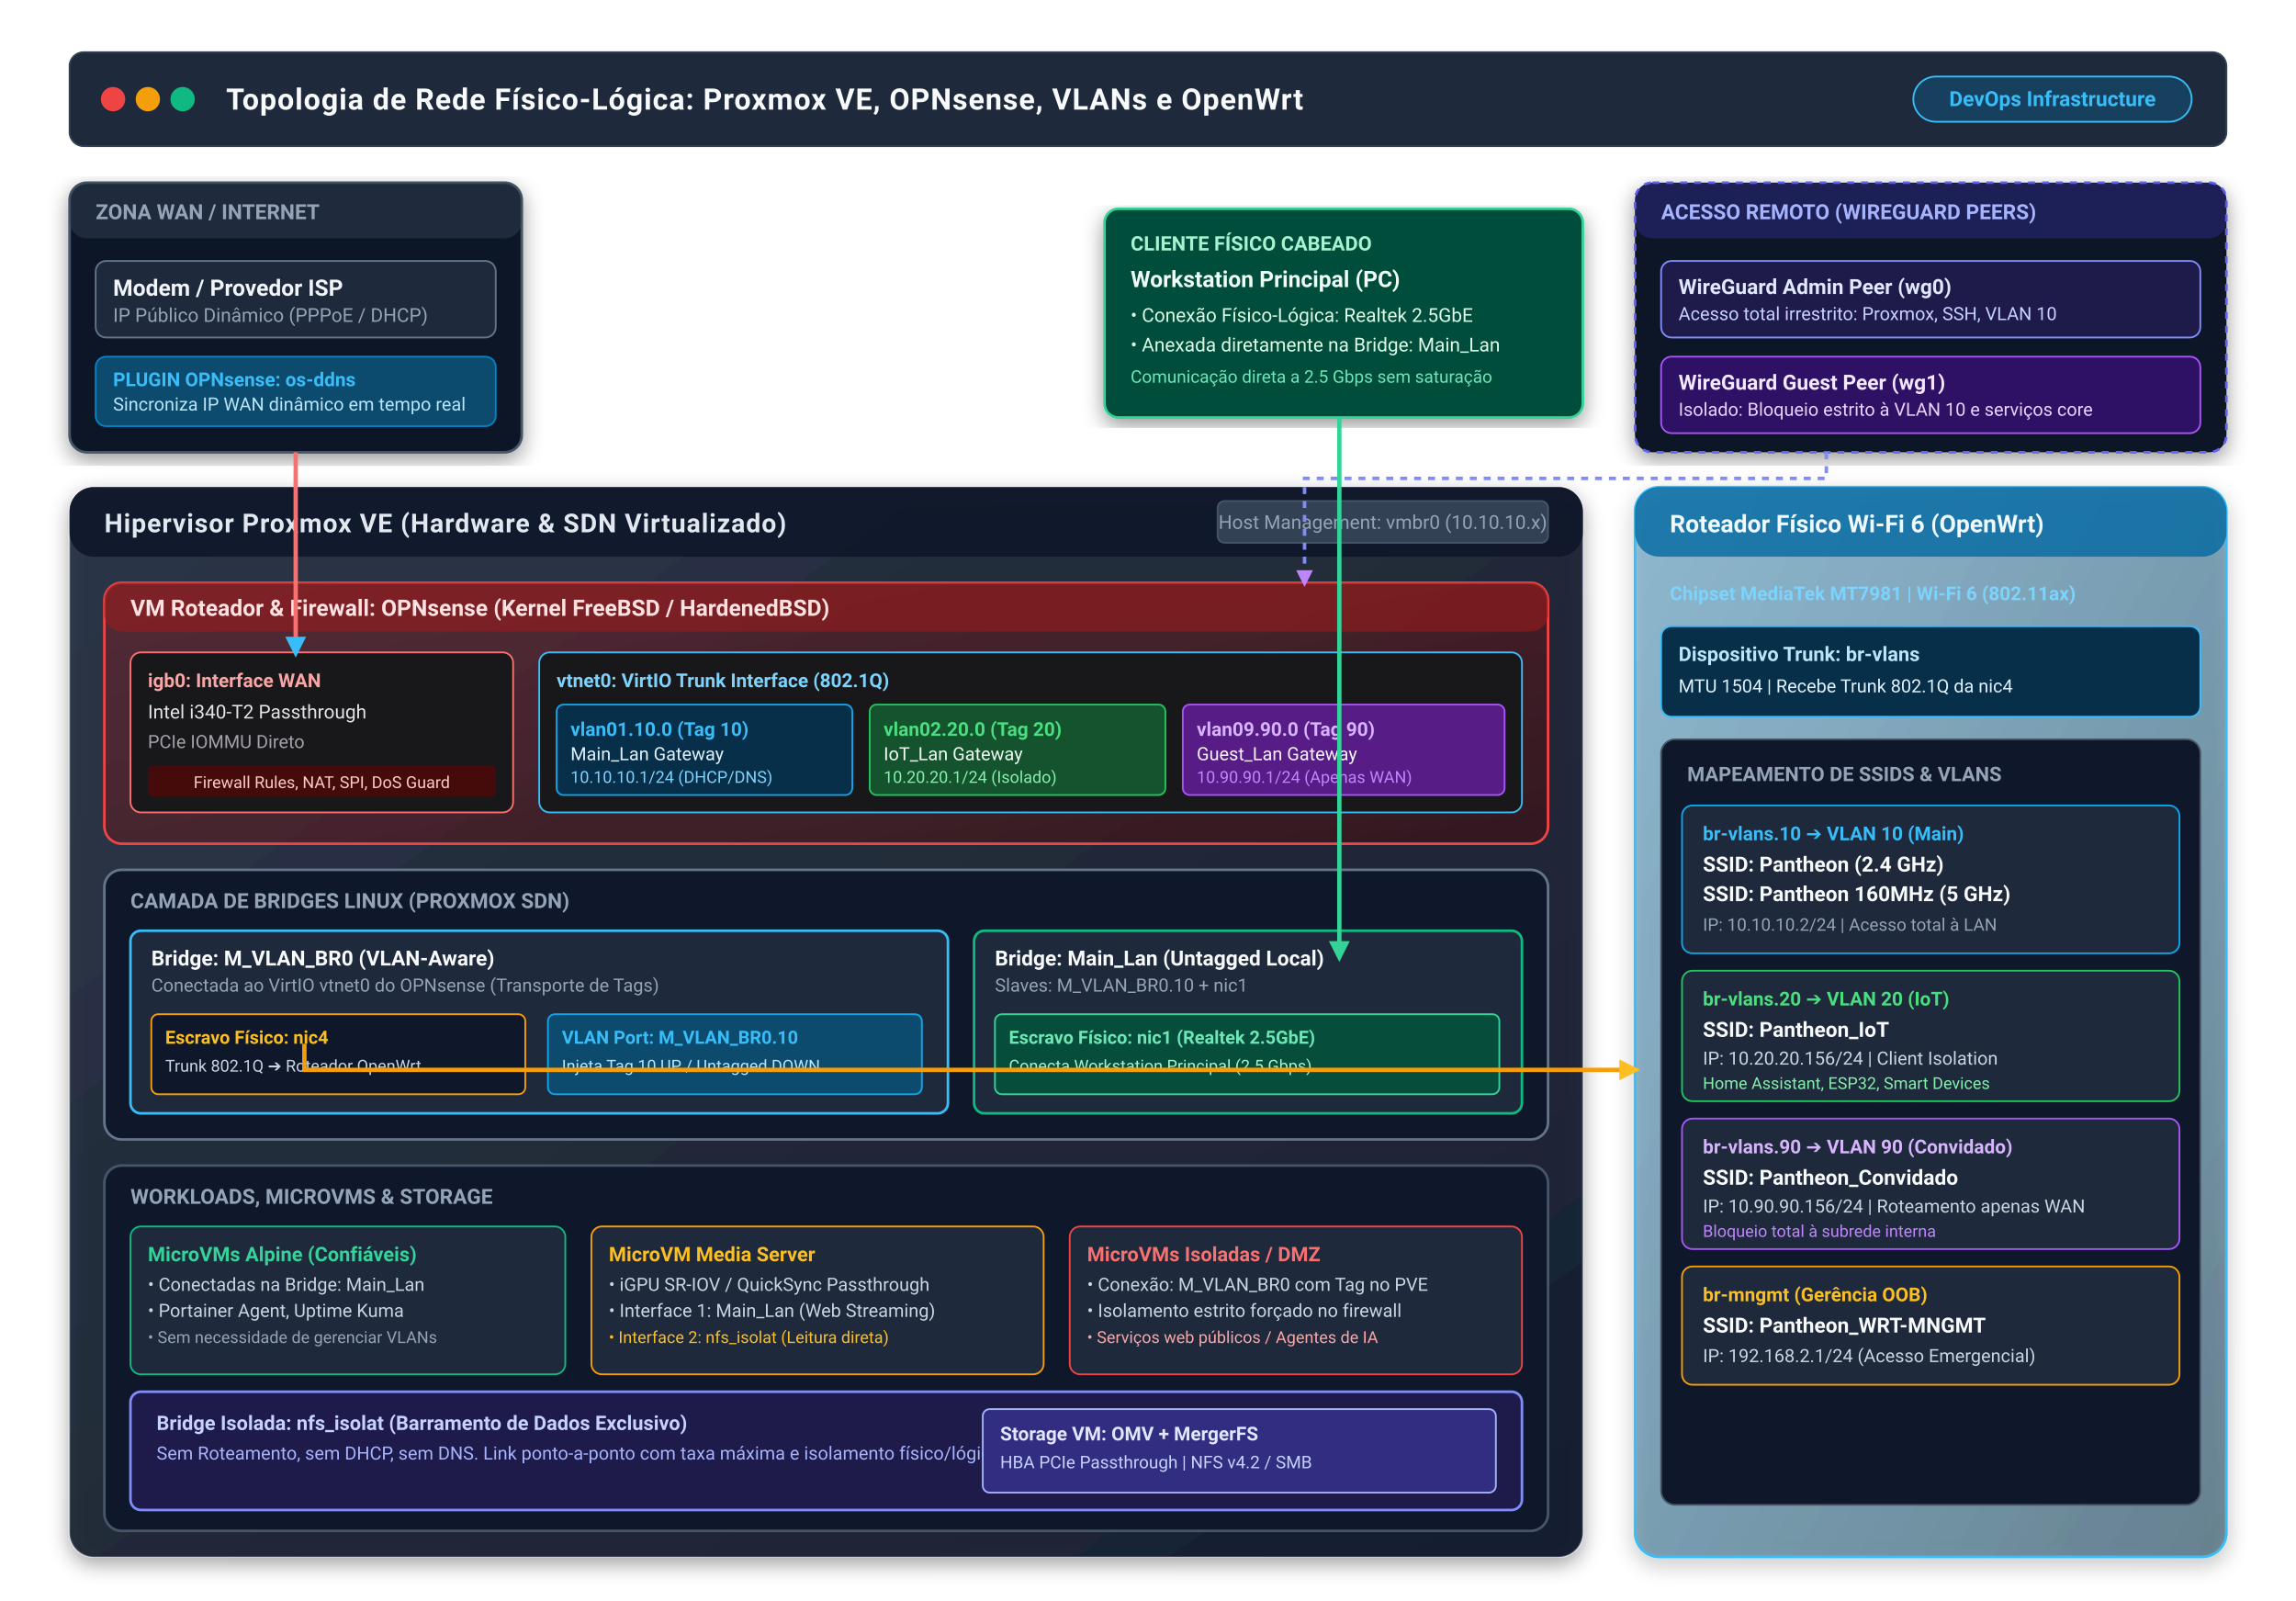
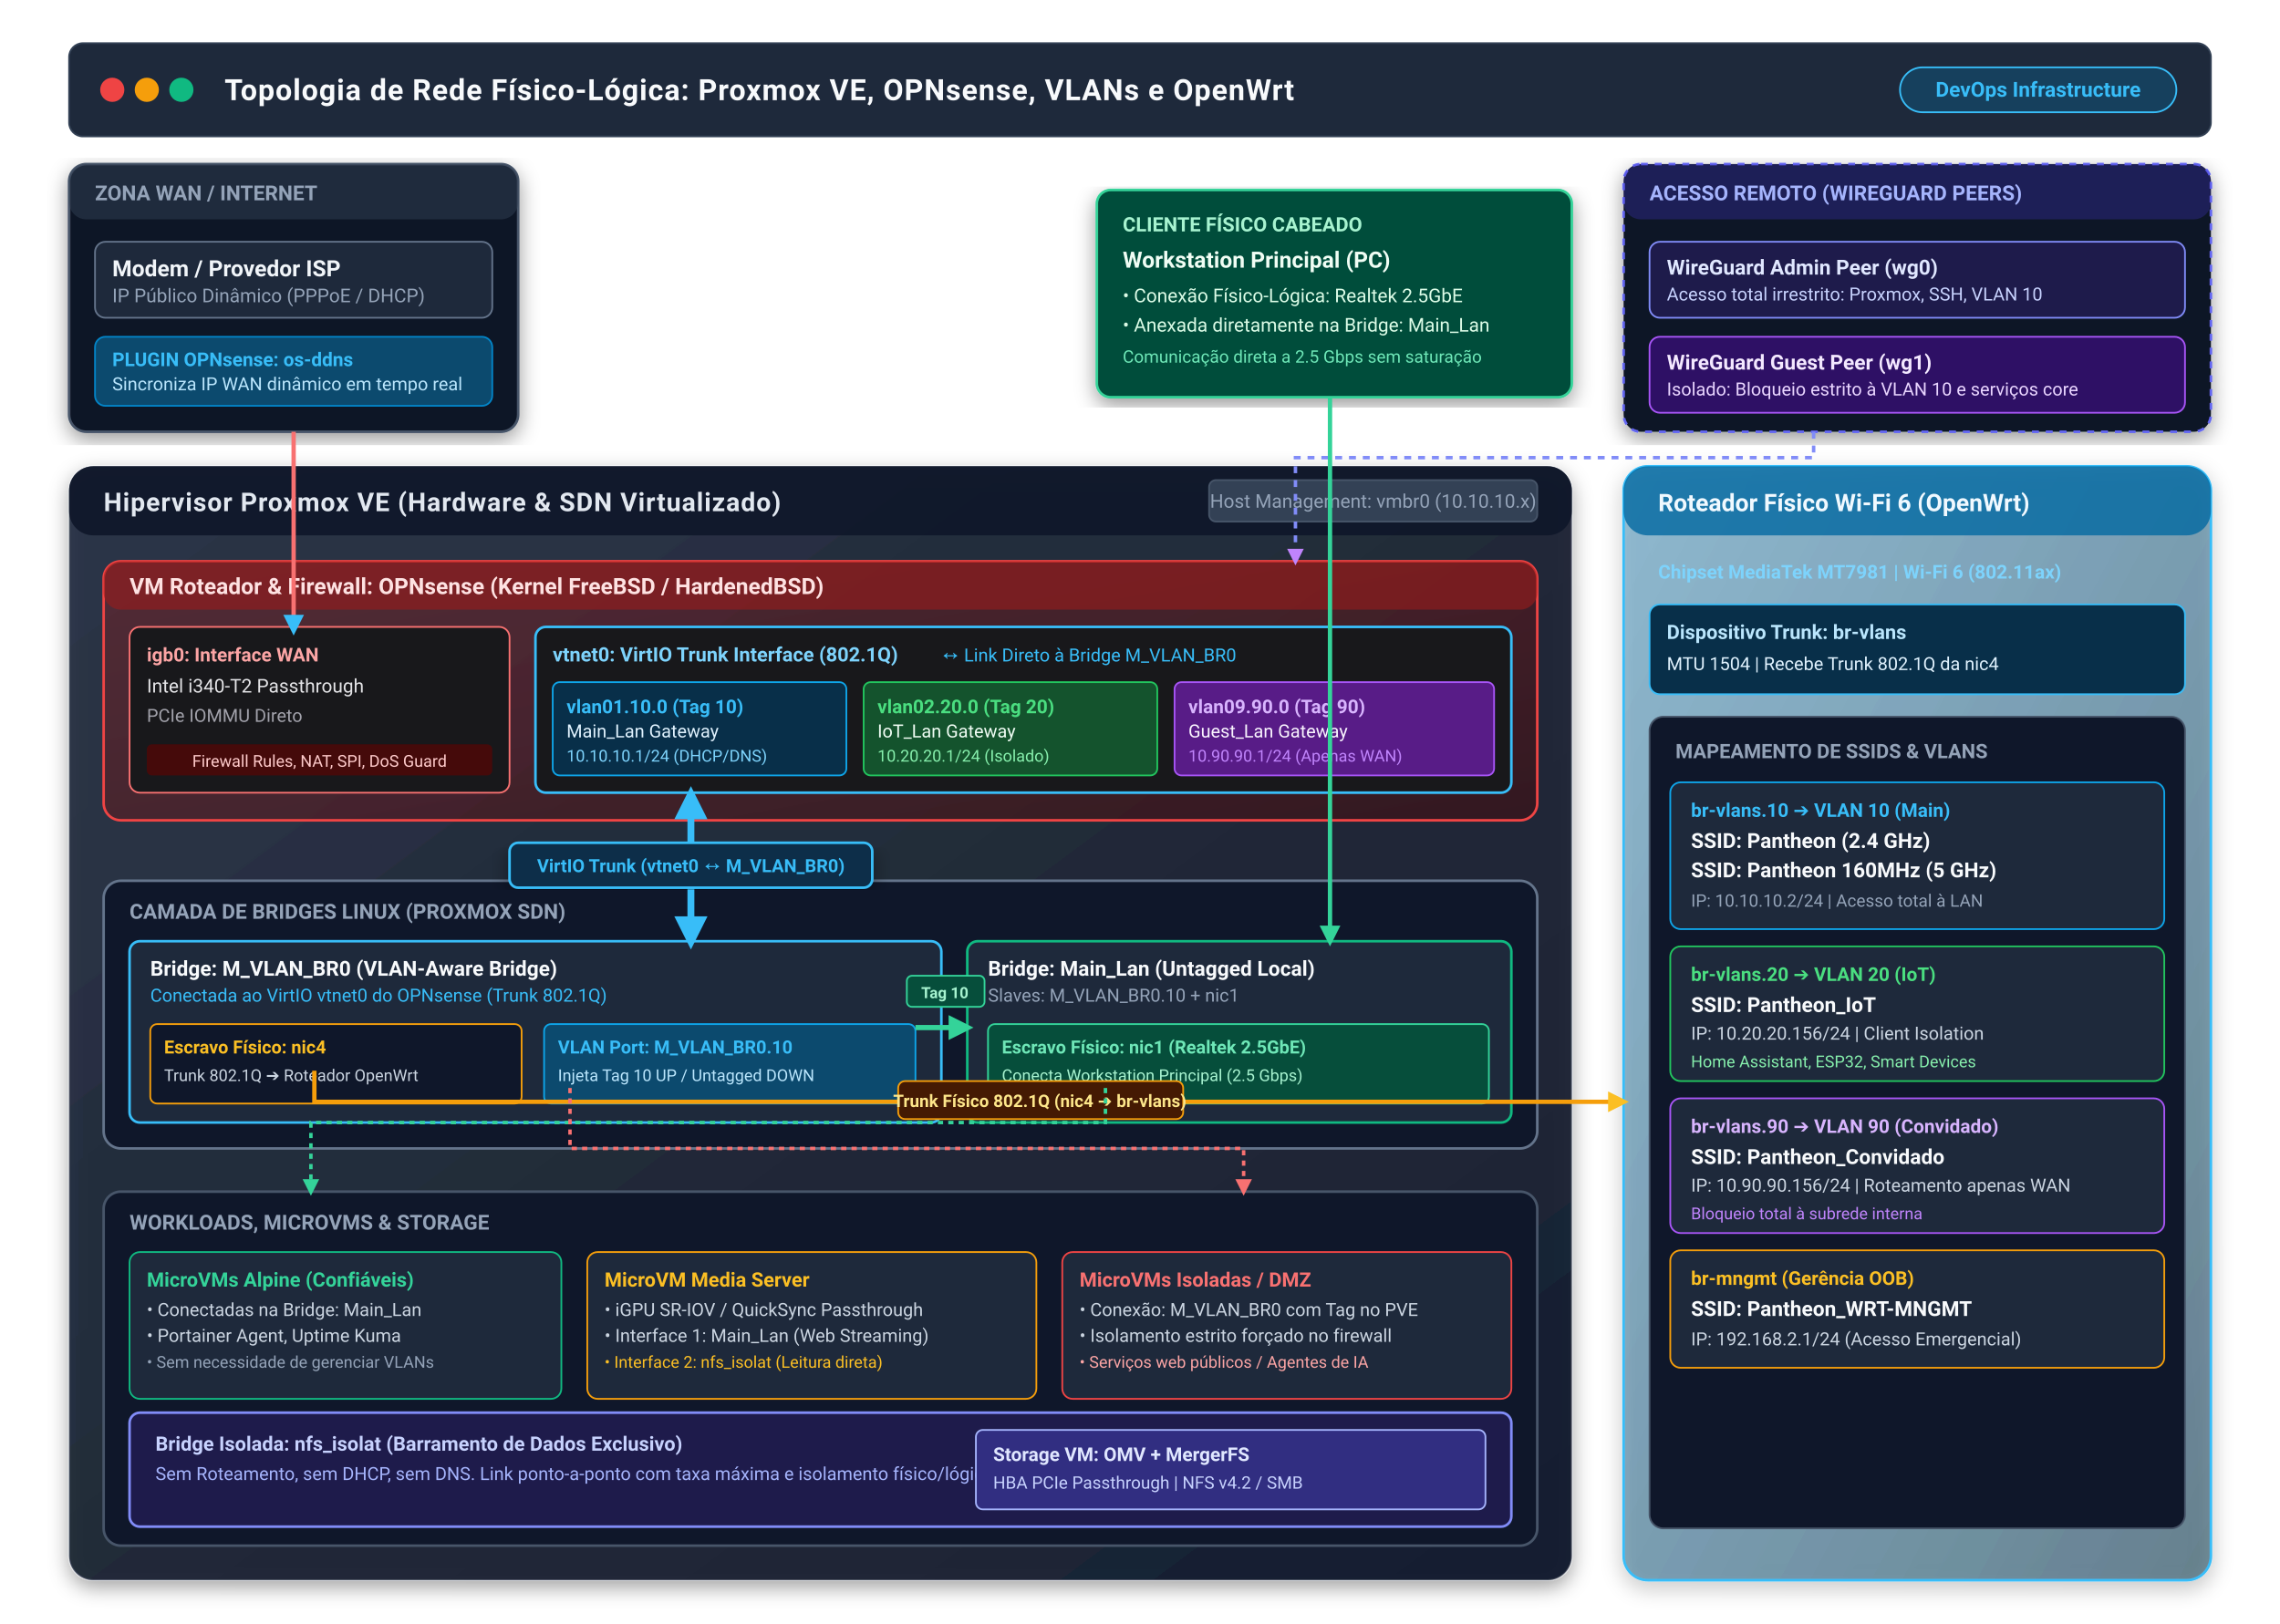
- <svg xmlns="http://www.w3.org/2000/svg" viewBox="0 0 1320 920" width="100%" height="100%" style="background-color: #0b0f19; font-family: -apple-system, BlinkMacSystemFont, 'Segoe UI', Roboto, Helvetica, Arial, sans-serif;">
+ <svg xmlns="http://www.w3.org/2000/svg" viewBox="0 0 1320 940" width="100%" height="100%" style="background-color: #0b0f19; font-family: -apple-system, BlinkMacSystemFont, 'Segoe UI', Roboto, Helvetica, Arial, sans-serif;">
  <defs>
    <linearGradient id="bgGrad" x1="0%" y1="0%" x2="100%" y2="100%">
      <stop offset="0%" stop-color="#0b0f19" />
      <stop offset="100%" stop-color="#111827" />
    </linearGradient>
    <linearGradient id="proxmoxGrad" x1="0%" y1="0%" x2="100%" y2="100%">
      <stop offset="0%" stop-color="#1e293b" stop-opacity="0.9" />
      <stop offset="100%" stop-color="#0f172a" stop-opacity="0.95" />
    </linearGradient>
    <linearGradient id="opnGrad" x1="0%" y1="0%" x2="100%" y2="100%">
      <stop offset="0%" stop-color="#991b1b" stop-opacity="0.35" />
      <stop offset="100%" stop-color="#450a0a" stop-opacity="0.5" />
    </linearGradient>
    <linearGradient id="openwrtGrad" x1="0%" y1="0%" x2="100%" y2="100%">
      <stop offset="0%" stop-color="#0369a1" stop-opacity="0.35" />
      <stop offset="100%" stop-color="#082f49" stop-opacity="0.5" />
    </linearGradient>
-     <linearGradient id="cardGrad" x1="0%" y1="0%" x2="100%" y2="100%">
-       <stop offset="0%" stop-color="#1e293b" />
-       <stop offset="100%" stop-color="#162032" />
-     </linearGradient>
    <filter id="shadow" x="-5%" y="-5%" width="110%" height="110%">
      <feDropShadow dx="0" dy="4" stdDeviation="6" flood-color="#000" flood-opacity="0.4" />
    </filter>
-     <filter id="glowCyan" x="-10%" y="-10%" width="120%" height="120%">
-       <feDropShadow dx="0" dy="0" stdDeviation="4" flood-color="#38bdf8" flood-opacity="0.6" />
-     </filter>
    <marker id="arrow" viewBox="0 0 10 10" refX="6" refY="5" markerWidth="6" markerHeight="6" orient="auto-start-reverse">
      <path d="M 0 1 L 8 5 L 0 9 z" fill="#38bdf8" />
    </marker>
+     <marker id="arrowStartCyan" viewBox="0 0 10 10" refX="2" refY="5" markerWidth="6" markerHeight="6" orient="auto">
+       <path d="M 8 1 L 0 5 L 8 9 z" fill="#38bdf8" />
+     </marker>
    <marker id="arrowAmber" viewBox="0 0 10 10" refX="6" refY="5" markerWidth="6" markerHeight="6" orient="auto-start-reverse">
      <path d="M 0 1 L 8 5 L 0 9 z" fill="#fbbf24" />
    </marker>
    <marker id="arrowPurple" viewBox="0 0 10 10" refX="6" refY="5" markerWidth="6" markerHeight="6" orient="auto-start-reverse">
      <path d="M 0 1 L 8 5 L 0 9 z" fill="#c084fc" />
    </marker>
    <marker id="arrowGreen" viewBox="0 0 10 10" refX="6" refY="5" markerWidth="6" markerHeight="6" orient="auto-start-reverse">
      <path d="M 0 1 L 8 5 L 0 9 z" fill="#34d399" />
    </marker>
+     <marker id="arrowRed" viewBox="0 0 10 10" refX="6" refY="5" markerWidth="6" markerHeight="6" orient="auto-start-reverse">
+       <path d="M 0 1 L 8 5 L 0 9 z" fill="#f87171" />
+     </marker>
  </defs>
-   <g transform="translate(40, 30)">
+   <g transform="translate(40, 25)">
    <rect width="1240" height="54" rx="8" fill="#1e293b" stroke="#334155" stroke-width="1" />
    <circle cx="25" cy="27" r="7" fill="#ef4444" />
    <circle cx="45" cy="27" r="7" fill="#f59e0b" />
    <circle cx="65" cy="27" r="7" fill="#10b981" />
    <text x="90" y="33" fill="#f8fafc" font-size="17" font-weight="700" letter-spacing="0.5">Topologia de Rede Físico-Lógica: Proxmox VE, OPNsense, VLANs e OpenWrt</text>
    <rect x="1060" y="14" width="160" height="26" rx="13" fill="#0284c7" fill-opacity="0.25" stroke="#38bdf8" stroke-width="1" />
    <text x="1140" y="31" fill="#38bdf8" font-size="12" font-weight="600" text-anchor="middle">DevOps Infrastructure</text>
  </g>
-   <g transform="translate(40, 105)">
+   <g transform="translate(40, 95)">
    <rect width="260" height="155" rx="10" fill="#111827" stroke="#475569" stroke-width="1.5" filter="url(#shadow)" />
    <rect x="0" y="0" width="260" height="32" rx="10" fill="#334155" fill-opacity="0.5" />
    <text x="15" y="21" fill="#94a3b8" font-size="12" font-weight="700">ZONA WAN / INTERNET</text>
    <rect x="15" y="45" width="230" height="44" rx="6" fill="#1e293b" stroke="#64748b" stroke-width="1" />
    <text x="25" y="65" fill="#f1f5f9" font-size="13" font-weight="600">Modem / Provedor ISP</text>
    <text x="25" y="80" fill="#94a3b8" font-size="11">IP Público Dinâmico (PPPoE / DHCP)</text>
    <rect x="15" y="100" width="230" height="40" rx="6" fill="#0c4a6e" stroke="#0284c7" stroke-width="1" />
    <text x="25" y="117" fill="#38bdf8" font-size="11" font-weight="700">PLUGIN OPNsense: os-ddns</text>
    <text x="25" y="131" fill="#bae6fd" font-size="10.5">Sincroniza IP WAN dinâmico em tempo real</text>
  </g>
-   <g transform="translate(940, 105)">
+   <g transform="translate(940, 95)">
    <rect width="340" height="155" rx="10" fill="#111827" stroke="#6366f1" stroke-width="1.5" stroke-dasharray="4 4" filter="url(#shadow)" />
    <rect x="0" y="0" width="340" height="32" rx="10" fill="#4338ca" fill-opacity="0.3" />
    <text x="15" y="21" fill="#a5b4fc" font-size="12" font-weight="700">ACESSO REMOTO (WIREGUARD PEERS)</text>
    <rect x="15" y="45" width="310" height="44" rx="6" fill="#1e1b4b" stroke="#818cf8" stroke-width="1" />
    <text x="25" y="64" fill="#e0e7ff" font-size="12" font-weight="700">WireGuard Admin Peer (wg0)</text>
    <text x="25" y="79" fill="#c7d2fe" font-size="10.5">Acesso total irrestrito: Proxmox, SSH, VLAN 10</text>
    <rect x="15" y="100" width="310" height="44" rx="6" fill="#2e1065" stroke="#a855f7" stroke-width="1" />
    <text x="25" y="119" fill="#f3e8ff" font-size="12" font-weight="700">WireGuard Guest Peer (wg1)</text>
    <text x="25" y="134" fill="#e9d5ff" font-size="10.5">Isolado: Bloqueio estrito à VLAN 10 e serviços core</text>
  </g>
-   <g transform="translate(40, 280)">
-     <rect width="870" height="615" rx="14" fill="url(#proxmoxGrad)" stroke="#e2e8f0" stroke-width="1" stroke-opacity="0.2" filter="url(#shadow)" />
+   <g transform="translate(40, 270)">
+     <rect width="870" height="645" rx="14" fill="url(#proxmoxGrad)" stroke="#e2e8f0" stroke-width="1" stroke-opacity="0.2" filter="url(#shadow)" />
    <rect x="0" y="0" width="870" height="40" rx="14" fill="#0f172a" fill-opacity="0.9" />
    <text x="20" y="26" fill="#e2e8f0" font-size="15" font-weight="700" letter-spacing="0.5">Hipervisor Proxmox VE (Hardware &amp; SDN Virtualizado)</text>
    <rect x="660" y="8" width="190" height="24" rx="4" fill="#334155" stroke="#475569" stroke-width="1" />
    <text x="755" y="24" fill="#94a3b8" font-size="11" text-anchor="middle">Host Management: vmbr0 (10.10.10.x)</text>
    <g transform="translate(20, 55)">
      <rect width="830" height="150" rx="10" fill="url(#opnGrad)" stroke="#ef4444" stroke-width="1.5" />
      <rect x="0" y="0" width="830" height="28" rx="10" fill="#991b1b" fill-opacity="0.6" />
      <text x="15" y="19" fill="#fee2e2" font-size="13" font-weight="700">VM Roteador &amp; Firewall: OPNsense (Kernel FreeBSD / HardenedBSD)</text>
-       <g transform="translate(15, 40)">
-         <rect x="0" y="0" width="220" height="92" rx="6" fill="#18181b" stroke="#f87171" stroke-width="1" />
+       <g transform="translate(15, 38)">
+         <rect x="0" y="0" width="220" height="96" rx="6" fill="#18181b" stroke="#f87171" stroke-width="1" />
        <text x="10" y="20" fill="#fca5a5" font-size="11" font-weight="700">igb0: Interface WAN</text>
        <text x="10" y="38" fill="#e4e4e7" font-size="11">Intel i340-T2 Passthrough</text>
        <text x="10" y="55" fill="#a1a1aa" font-size="10.5">PCIe IOMMU Direto</text>
-         <rect x="10" y="65" width="200" height="18" rx="3" fill="#450a0a" />
-         <text x="110" y="78" fill="#fecaca" font-size="9.5" text-anchor="middle">Firewall Rules, NAT, SPI, DoS Guard</text>
-         <rect x="235" y="0" width="565" height="92" rx="6" fill="#18181b" stroke="#38bdf8" stroke-width="1" />
-         <text x="245" y="20" fill="#7dd3fc" font-size="11" font-weight="700">vtnet0: VirtIO Trunk Interface (802.1Q)</text>
-         <g transform="translate(245, 30)">
-           <rect x="0" y="0" width="170" height="52" rx="4" fill="#082f49" stroke="#0ea5e9" stroke-width="1" />
+         <rect x="10" y="68" width="200" height="18" rx="3" fill="#450a0a" />
+         <text x="110" y="81" fill="#fecaca" font-size="9.5" text-anchor="middle">Firewall Rules, NAT, SPI, DoS Guard</text>
+         <rect x="235" y="0" width="565" height="96" rx="6" fill="#18181b" stroke="#38bdf8" stroke-width="1.5" />
+         <text x="245" y="20" fill="#7dd3fc" font-size="11.5" font-weight="700">vtnet0: VirtIO Trunk Interface (802.1Q)</text>
+         <text x="470" y="20" fill="#38bdf8" font-size="10.5">↔ Link Direto à Bridge M_VLAN_BR0</text>
+         <g transform="translate(245, 32)">
+           <rect x="0" y="0" width="170" height="54" rx="4" fill="#082f49" stroke="#0ea5e9" stroke-width="1" />
          <text x="8" y="18" fill="#38bdf8" font-size="11" font-weight="700">vlan01.10.0 (Tag 10)</text>
          <text x="8" y="32" fill="#e0f2fe" font-size="10.5">Main_Lan Gateway</text>
-           <text x="8" y="45" fill="#7dd3fc" font-size="9.5">10.10.10.1/24 (DHCP/DNS)</text>
-           <rect x="180" y="0" width="170" height="52" rx="4" fill="#14532d" stroke="#22c55e" stroke-width="1" />
+           <text x="8" y="46" fill="#7dd3fc" font-size="9.5">10.10.10.1/24 (DHCP/DNS)</text>
+           <rect x="180" y="0" width="170" height="54" rx="4" fill="#14532d" stroke="#22c55e" stroke-width="1" />
          <text x="188" y="18" fill="#4ade80" font-size="11" font-weight="700">vlan02.20.0 (Tag 20)</text>
          <text x="188" y="32" fill="#f0fdf4" font-size="10.5">IoT_Lan Gateway</text>
-           <text x="188" y="45" fill="#86efac" font-size="9.5">10.20.20.1/24 (Isolado)</text>
-           <rect x="360" y="0" width="185" height="52" rx="4" fill="#581c87" stroke="#a855f7" stroke-width="1" />
+           <text x="188" y="46" fill="#86efac" font-size="9.5">10.20.20.1/24 (Isolado)</text>
+           <rect x="360" y="0" width="185" height="54" rx="4" fill="#581c87" stroke="#a855f7" stroke-width="1" />
          <text x="368" y="18" fill="#d8b4fe" font-size="11" font-weight="700">vlan09.90.0 (Tag 90)</text>
          <text x="368" y="32" fill="#faf5ff" font-size="10.5">Guest_Lan Gateway</text>
-           <text x="368" y="45" fill="#c084fc" font-size="9.5">10.90.90.1/24 (Apenas WAN)</text>
+           <text x="368" y="46" fill="#c084fc" font-size="9.5">10.90.90.1/24 (Apenas WAN)</text>
        </g>
      </g>
    </g>
-     <g transform="translate(20, 220)">
+     <g transform="translate(20, 240)">
      <rect width="830" height="155" rx="10" fill="#0f172a" stroke="#64748b" stroke-width="1.5" />
      <text x="15" y="22" fill="#94a3b8" font-size="12" font-weight="700">CAMADA DE BRIDGES LINUX (PROXMOX SDN)</text>
      <g transform="translate(15, 35)">
        <rect width="470" height="105" rx="6" fill="#1e293b" stroke="#38bdf8" stroke-width="1.5" />
-         <text x="12" y="20" fill="#f8fafc" font-size="12" font-weight="700">Bridge: M_VLAN_BR0 (VLAN-Aware)</text>
-         <text x="12" y="35" fill="#94a3b8" font-size="10.5">Conectada ao VirtIO vtnet0 do OPNsense (Transporte de Tags)</text>
+         <text x="12" y="20" fill="#f8fafc" font-size="12" font-weight="700">Bridge: M_VLAN_BR0 (VLAN-Aware Bridge)</text>
+         <text x="12" y="35" fill="#38bdf8" font-size="10.5">Conectada ao VirtIO vtnet0 do OPNsense (Trunk 802.1Q)</text>
        <rect x="12" y="48" width="215" height="46" rx="4" fill="#0f172a" stroke="#f59e0b" stroke-width="1" />
        <text x="20" y="65" fill="#fbbf24" font-size="10.5" font-weight="700">Escravo Físico: nic4</text>
        <text x="20" y="81" fill="#cbd5e1" font-size="9.5">Trunk 802.1Q ➔ Roteador OpenWrt</text>
        <rect x="240" y="48" width="215" height="46" rx="4" fill="#0c4a6e" stroke="#0ea5e9" stroke-width="1" />
        <text x="248" y="65" fill="#38bdf8" font-size="10.5" font-weight="700">VLAN Port: M_VLAN_BR0.10</text>
        <text x="248" y="81" fill="#bae6fd" font-size="9.5">Injeta Tag 10 UP / Untagged DOWN</text>
      </g>
      <g transform="translate(500, 35)">
        <rect width="315" height="105" rx="6" fill="#1e293b" stroke="#10b981" stroke-width="1.5" />
        <text x="12" y="20" fill="#f8fafc" font-size="12" font-weight="700">Bridge: Main_Lan (Untagged Local)</text>
        <text x="12" y="35" fill="#94a3b8" font-size="10.5">Slaves: M_VLAN_BR0.10 + nic1</text>
        <rect x="12" y="48" width="290" height="46" rx="4" fill="#064e3b" stroke="#34d399" stroke-width="1" />
        <text x="20" y="65" fill="#6ee7b7" font-size="10.5" font-weight="700">Escravo Físico: nic1 (Realtek 2.5GbE)</text>
        <text x="20" y="81" fill="#a7f3d0" font-size="9.5">Conecta Workstation Principal (2.5 Gbps)</text>
      </g>
    </g>
-     <g transform="translate(20, 390)">
-       <rect width="830" height="210" rx="10" fill="#0f172a" stroke="#475569" stroke-width="1.5" />
+     <g transform="translate(20, 420)">
+       <rect width="830" height="205" rx="10" fill="#0f172a" stroke="#475569" stroke-width="1.5" />
      <text x="15" y="22" fill="#94a3b8" font-size="12" font-weight="700">WORKLOADS, MICROVMS &amp; STORAGE</text>
      <rect x="15" y="35" width="250" height="85" rx="6" fill="#1e293b" stroke="#10b981" stroke-width="1" />
      <text x="25" y="55" fill="#34d399" font-size="11.5" font-weight="700">MicroVMs Alpine (Confiáveis)</text>
      <text x="25" y="72" fill="#cbd5e1" font-size="10.5">• Conectadas na Bridge: Main_Lan</text>
      <text x="25" y="87" fill="#cbd5e1" font-size="10.5">• Portainer Agent, Uptime Kuma</text>
      <text x="25" y="102" fill="#94a3b8" font-size="9.5">• Sem necessidade de gerenciar VLANs</text>
      <rect x="280" y="35" width="260" height="85" rx="6" fill="#1e293b" stroke="#f59e0b" stroke-width="1" />
      <text x="290" y="55" fill="#fbbf24" font-size="11.5" font-weight="700">MicroVM Media Server</text>
      <text x="290" y="72" fill="#cbd5e1" font-size="10.5">• iGPU SR-IOV / QuickSync Passthrough</text>
      <text x="290" y="87" fill="#cbd5e1" font-size="10.5">• Interface 1: Main_Lan (Web Streaming)</text>
      <text x="290" y="102" fill="#fbbf24" font-size="9.5">• Interface 2: nfs_isolat (Leitura direta)</text>
      <rect x="555" y="35" width="260" height="85" rx="6" fill="#1e293b" stroke="#ef4444" stroke-width="1" />
      <text x="565" y="55" fill="#f87171" font-size="11.5" font-weight="700">MicroVMs Isoladas / DMZ</text>
      <text x="565" y="72" fill="#cbd5e1" font-size="10.5">• Conexão: M_VLAN_BR0 com Tag no PVE</text>
      <text x="565" y="87" fill="#cbd5e1" font-size="10.5">• Isolamento estrito forçado no firewall</text>
      <text x="565" y="102" fill="#fca5a5" font-size="9.5">• Serviços web públicos / Agentes de IA</text>
-       <g transform="translate(15, 130)">
-         <rect width="800" height="68" rx="6" fill="#1e1b4b" stroke="#818cf8" stroke-width="1.5" />
+       <g transform="translate(15, 128)">
+         <rect width="800" height="66" rx="6" fill="#1e1b4b" stroke="#818cf8" stroke-width="1.5" />
        <text x="15" y="22" fill="#c7d2fe" font-size="11.5" font-weight="700">Bridge Isolada: nfs_isolat (Barramento de Dados Exclusivo)</text>
        <text x="15" y="39" fill="#a5b4fc" font-size="10.5">Sem Roteamento, sem DHCP, sem DNS. Link ponto-a-ponto com taxa máxima e isolamento físico/lógico.</text>
-         <rect x="490" y="10" width="295" height="48" rx="4" fill="#312e81" stroke="#a5b4fc" stroke-width="1" />
+         <rect x="490" y="10" width="295" height="46" rx="4" fill="#312e81" stroke="#a5b4fc" stroke-width="1" />
        <text x="500" y="28" fill="#e0e7ff" font-size="11" font-weight="700">Storage VM: OMV + MergerFS</text>
        <text x="500" y="44" fill="#c7d2fe" font-size="10">HBA PCIe Passthrough | NFS v4.2 / SMB</text>
      </g>
    </g>
  </g>
-   <g transform="translate(940, 280)">
-     <rect width="340" height="615" rx="14" fill="url(#openwrtGrad)" stroke="#38bdf8" stroke-width="1.5" filter="url(#shadow)" />
+   <g transform="translate(940, 270)">
+     <rect width="340" height="645" rx="14" fill="url(#openwrtGrad)" stroke="#38bdf8" stroke-width="1.5" filter="url(#shadow)" />
    <rect x="0" y="0" width="340" height="40" rx="14" fill="#0369a1" fill-opacity="0.8" />
    <text x="20" y="26" fill="#f0f9ff" font-size="14" font-weight="700">Roteador Físico Wi-Fi 6 (OpenWrt)</text>
    <text x="20" y="65" fill="#7dd3fc" font-size="11" font-weight="600">Chipset MediaTek MT7981 | Wi-Fi 6 (802.11ax)</text>
    <rect x="15" y="80" width="310" height="52" rx="6" fill="#082f49" stroke="#38bdf8" stroke-width="1" />
    <text x="25" y="100" fill="#bae6fd" font-size="11.5" font-weight="700">Dispositivo Trunk: br-vlans</text>
    <text x="25" y="118" fill="#e0f2fe" font-size="10.5">MTU 1504 | Recebe Trunk 802.1Q da nic4</text>
    <g transform="translate(15, 145)">
-       <rect width="310" height="440" rx="8" fill="#0f172a" stroke="#475569" stroke-width="1" />
+       <rect width="310" height="470" rx="8" fill="#0f172a" stroke="#475569" stroke-width="1" />
      <text x="15" y="24" fill="#94a3b8" font-size="11.5" font-weight="700">MAPEAMENTO DE SSIDS &amp; VLANS</text>
      <g transform="translate(12, 38)">
        <rect width="286" height="85" rx="6" fill="#1e293b" stroke="#0ea5e9" stroke-width="1" />
        <text x="12" y="20" fill="#38bdf8" font-size="11" font-weight="700">br-vlans.10 ➔ VLAN 10 (Main)</text>
        <text x="12" y="38" fill="#f8fafc" font-size="12" font-weight="700">SSID: Pantheon (2.4 GHz)</text>
        <text x="12" y="55" fill="#f8fafc" font-size="12" font-weight="700">SSID: Pantheon 160MHz (5 GHz)</text>
        <text x="12" y="72" fill="#94a3b8" font-size="10">IP: 10.10.10.2/24 | Acesso total à LAN</text>
      </g>
      <g transform="translate(12, 133)">
-         <rect width="286" height="75" rx="6" fill="#1e293b" stroke="#22c55e" stroke-width="1" />
+         <rect width="286" height="78" rx="6" fill="#1e293b" stroke="#22c55e" stroke-width="1" />
        <text x="12" y="20" fill="#4ade80" font-size="11" font-weight="700">br-vlans.20 ➔ VLAN 20 (IoT)</text>
        <text x="12" y="38" fill="#f8fafc" font-size="12" font-weight="700">SSID: Pantheon_IoT</text>
        <text x="12" y="54" fill="#cbd5e1" font-size="10.5">IP: 10.20.20.156/24 | Client Isolation</text>
-         <text x="12" y="68" fill="#86efac" font-size="9.5">Home Assistant, ESP32, Smart Devices</text>
-       </g>
-       <g transform="translate(12, 218)">
-         <rect width="286" height="75" rx="6" fill="#1e293b" stroke="#a855f7" stroke-width="1" />
+         <text x="12" y="70" fill="#86efac" font-size="9.5">Home Assistant, ESP32, Smart Devices</text>
+       </g>
+       <g transform="translate(12, 221)">
+         <rect width="286" height="78" rx="6" fill="#1e293b" stroke="#a855f7" stroke-width="1" />
        <text x="12" y="20" fill="#d8b4fe" font-size="11" font-weight="700">br-vlans.90 ➔ VLAN 90 (Convidado)</text>
        <text x="12" y="38" fill="#f8fafc" font-size="12" font-weight="700">SSID: Pantheon_Convidado</text>
        <text x="12" y="54" fill="#cbd5e1" font-size="10.5">IP: 10.90.90.156/24 | Roteamento apenas WAN</text>
-         <text x="12" y="68" fill="#c084fc" font-size="9.5">Bloqueio total à subrede interna</text>
-       </g>
-       <g transform="translate(12, 303)">
+         <text x="12" y="70" fill="#c084fc" font-size="9.5">Bloqueio total à subrede interna</text>
+       </g>
+       <g transform="translate(12, 309)">
        <rect width="286" height="68" rx="6" fill="#1e293b" stroke="#f59e0b" stroke-width="1" />
        <text x="12" y="20" fill="#fbbf24" font-size="11" font-weight="700">br-mngmt (Gerência OOB)</text>
        <text x="12" y="38" fill="#f8fafc" font-size="12" font-weight="700">SSID: Pantheon_WRT-MNGMT</text>
        <text x="12" y="55" fill="#cbd5e1" font-size="10.5">IP: 192.168.2.1/24 (Acesso Emergencial)</text>
      </g>
    </g>
  </g>
-   <g transform="translate(635, 120)">
+   <g transform="translate(635, 110)">
    <rect width="275" height="120" rx="8" fill="#064e3b" stroke="#34d399" stroke-width="1.5" filter="url(#shadow)" />
    <text x="15" y="24" fill="#a7f3d0" font-size="11.5" font-weight="700">CLIENTE FÍSICO CABEADO</text>
    <text x="15" y="45" fill="#f0fdf4" font-size="13" font-weight="700">Workstation Principal (PC)</text>
    <text x="15" y="65" fill="#dcfce7" font-size="11">• Conexão Físico-Lógica: Realtek 2.5GbE</text>
    <text x="15" y="82" fill="#dcfce7" font-size="11">• Anexada diretamente na Bridge: Main_Lan</text>
    <text x="15" y="100" fill="#6ee7b7" font-size="10">Comunicação direta a 2.5 Gbps sem saturação</text>
  </g>
-   <path d="M 170, 260 L 170, 375" fill="none" stroke="#f87171" stroke-width="2.5" marker-end="url(#arrow)" />
-   <path d="M 1050, 260 L 1050, 275 L 750, 275 L 750, 335" fill="none" stroke="#818cf8" stroke-width="2" stroke-dasharray="4 4" marker-end="url(#arrowPurple)" />
-   <path d="M 175, 600 L 175, 615 L 940, 615" fill="none" stroke="#f59e0b" stroke-width="2.5" marker-end="url(#arrowAmber)" />
-   <path d="M 770, 240 L 770, 550" fill="none" stroke="#34d399" stroke-width="2.5" marker-end="url(#arrowGreen)" />
+   <path d="M 170, 250 L 170, 365" fill="none" stroke="#f87171" stroke-width="2.5" marker-end="url(#arrow)" />
+   <path d="M 1050, 250 L 1050, 265 L 750, 265 L 750, 325" fill="none" stroke="#818cf8" stroke-width="2" stroke-dasharray="4 4" marker-end="url(#arrowPurple)" />
+   <path d="M 400, 460 L 400, 545" fill="none" stroke="#38bdf8" stroke-width="4" marker-start="url(#arrowStartCyan)" marker-end="url(#arrow)" />
+   <g transform="translate(295, 488)">
+     <rect width="210" height="26" rx="5" fill="#082f49" stroke="#38bdf8" stroke-width="1.5" filter="url(#shadow)" />
+     <text x="105" y="17" fill="#38bdf8" font-size="10.5" font-weight="700" text-anchor="middle">VirtIO Trunk (vtnet0 ↔ M_VLAN_BR0)</text>
+   </g>
+   <path d="M 530, 595 L 560, 595" fill="none" stroke="#34d399" stroke-width="3" marker-end="url(#arrowGreen)" />
+   <rect x="525" y="565" width="45" height="18" rx="3" fill="#064e3b" stroke="#34d399" stroke-width="1" />
+   <text x="547" y="578" fill="#a7f3d0" font-size="9" font-weight="700" text-anchor="middle">Tag 10</text>
+   <path d="M 182, 620 L 182, 638 L 940, 638" fill="none" stroke="#f59e0b" stroke-width="2.5" marker-end="url(#arrowAmber)" />
+   <rect x="520" y="626" width="165" height="22" rx="4" fill="#451a03" stroke="#f59e0b" stroke-width="1" />
+   <text x="602" y="641" fill="#fde68a" font-size="10" font-weight="700" text-anchor="middle">Trunk Físico 802.1Q (nic4 ➔ br-vlans)</text>
+   <path d="M 770, 230 L 770, 545" fill="none" stroke="#34d399" stroke-width="2.5" marker-end="url(#arrowGreen)" />
+   <path d="M 640, 630 L 640, 650 L 180, 650 L 180, 690" fill="none" stroke="#34d399" stroke-width="2" stroke-dasharray="3 3" marker-end="url(#arrowGreen)" />
+   <path d="M 330, 630 L 330, 665 L 720, 665 L 720, 690" fill="none" stroke="#f87171" stroke-width="2" stroke-dasharray="3 3" marker-end="url(#arrowRed)" />
</svg>
